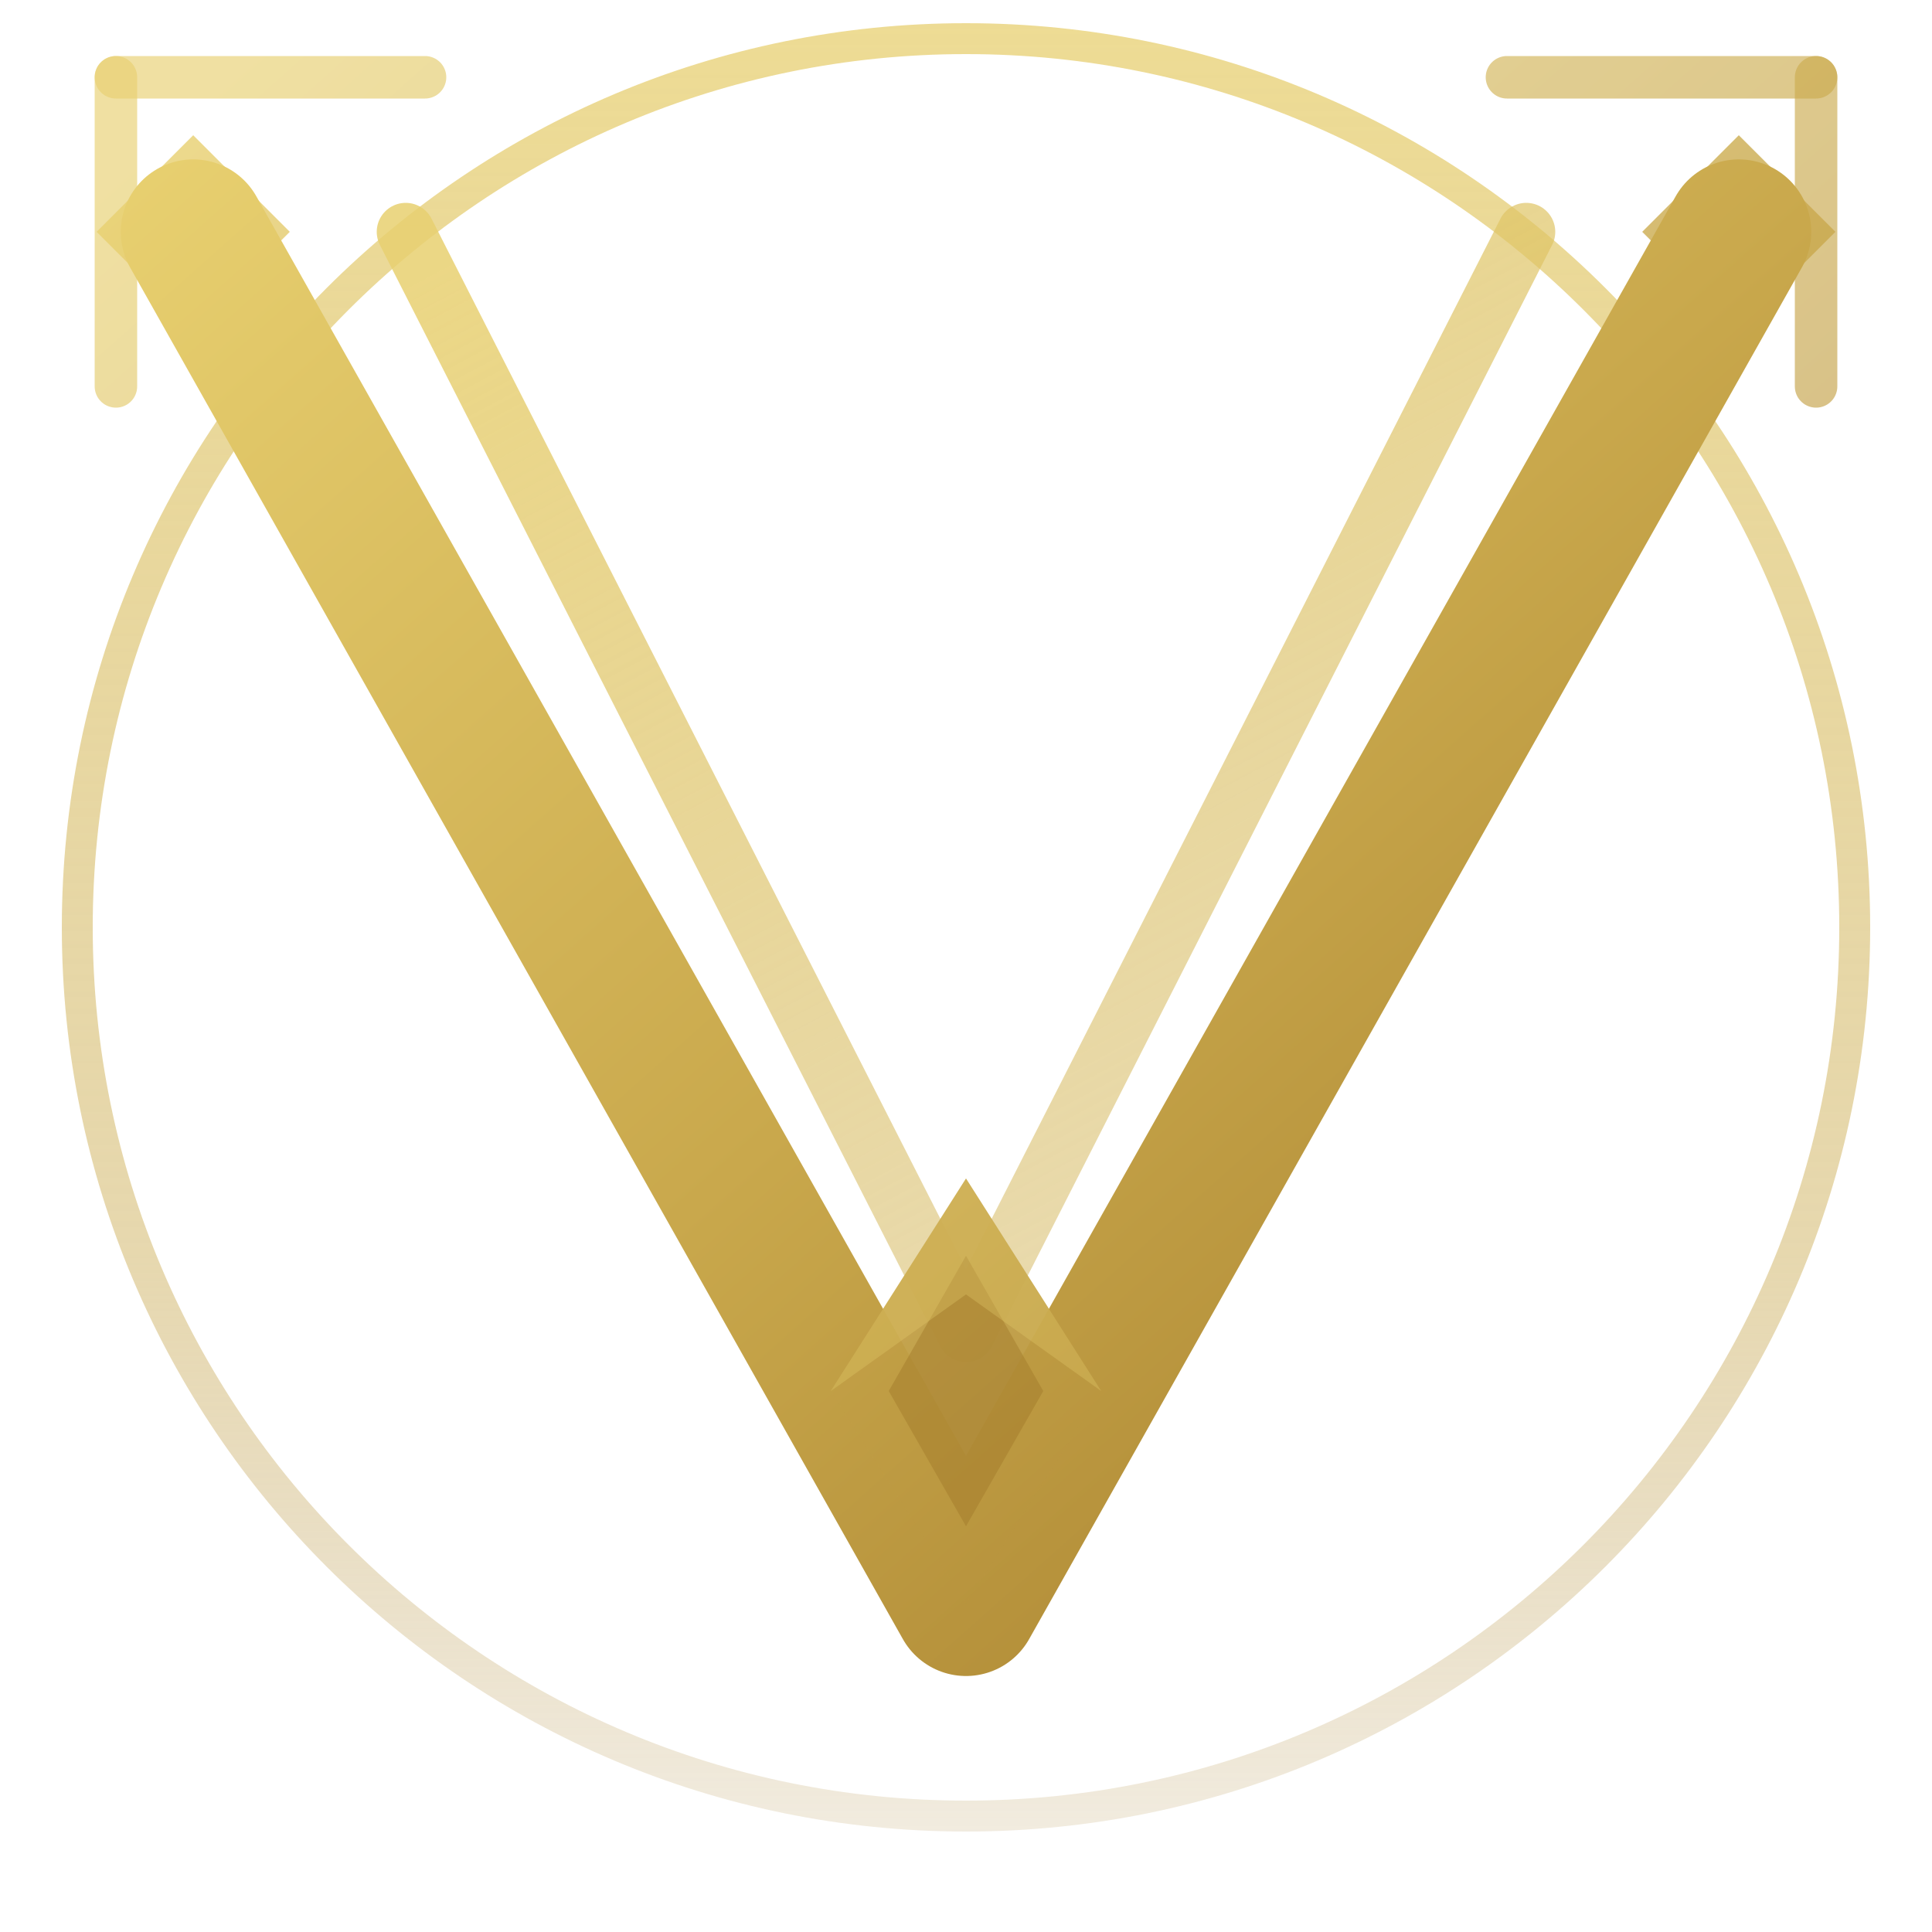
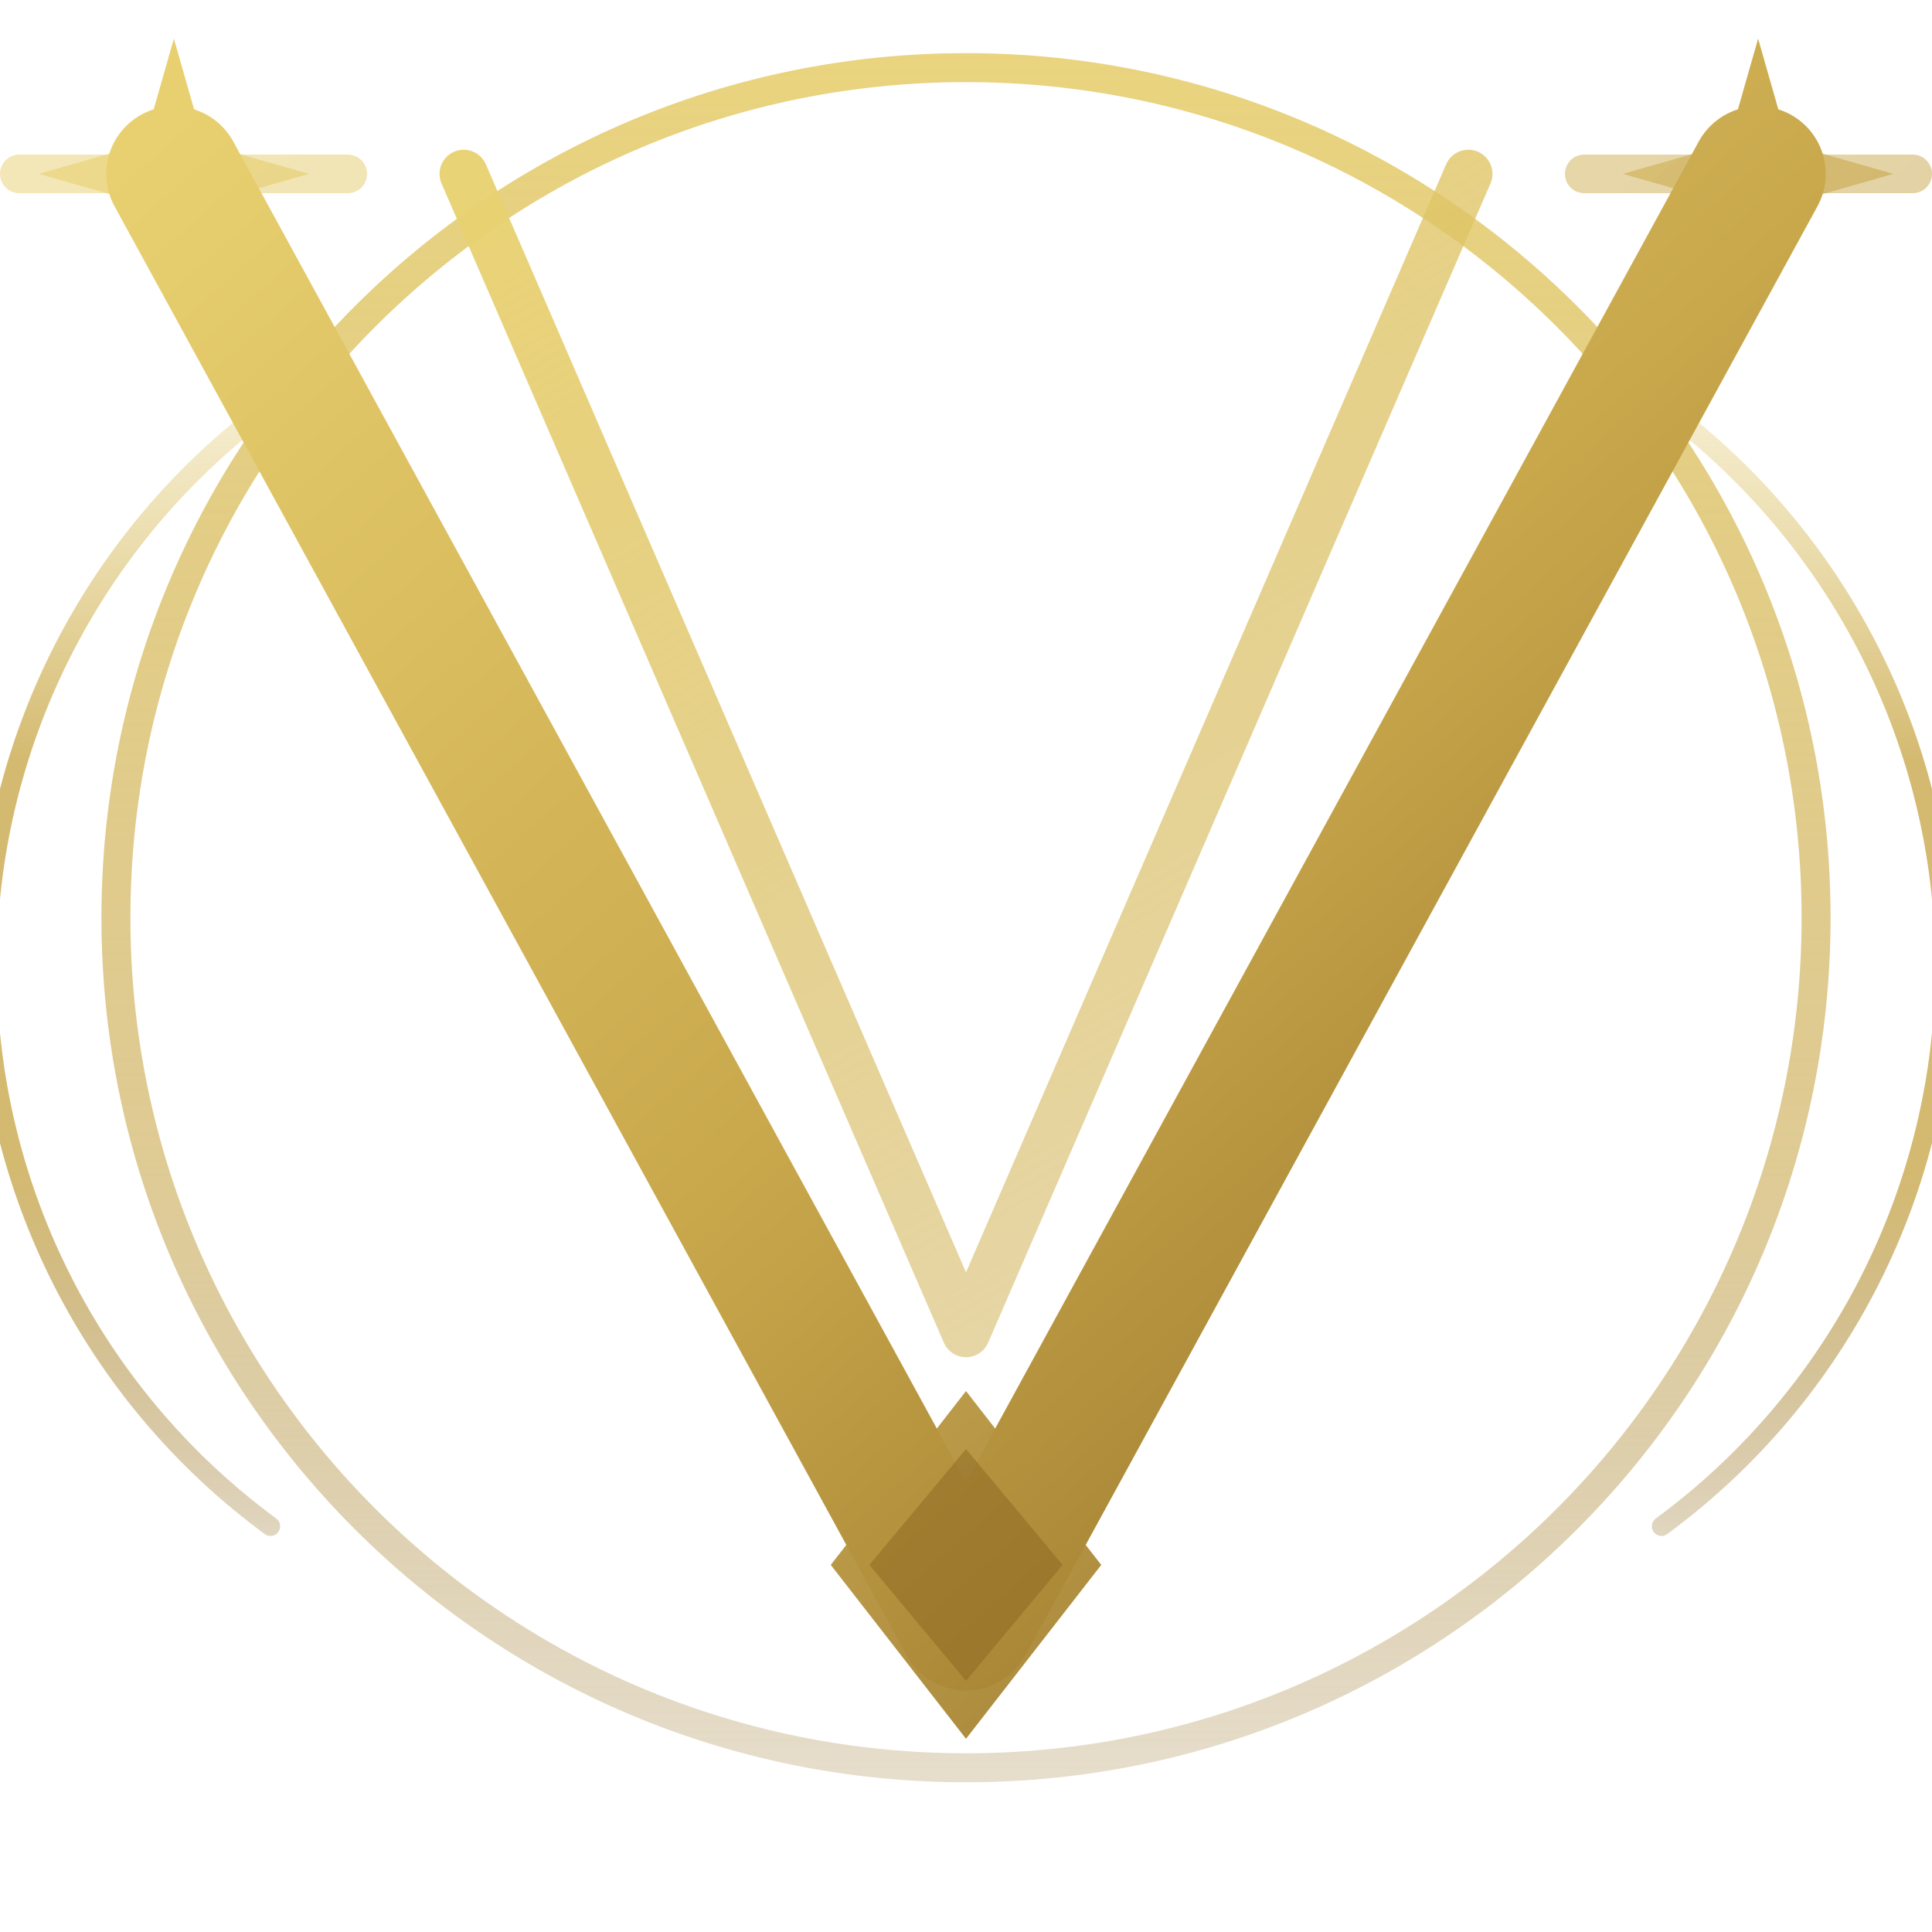
- <svg xmlns="http://www.w3.org/2000/svg" width="32" height="32" viewBox="0 0 100 100" fill="none">
+ <svg xmlns="http://www.w3.org/2000/svg" width="32" height="32" viewBox="0 0 200 200" fill="none">
  <defs>
-     <linearGradient id="g" x1="10" y1="5" x2="90" y2="95" gradientUnits="userSpaceOnUse">
+     <linearGradient id="a" x1="20" y1="10" x2="180" y2="190" gradientUnits="userSpaceOnUse">
      <stop offset="0%" stop-color="#e8d070" />
      <stop offset="50%" stop-color="#c9a84c" />
-       <stop offset="100%" stop-color="#a07828" />
+       <stop offset="100%" stop-color="#8a6520" />
    </linearGradient>
-     <linearGradient id="gi" x1="30" y1="10" x2="70" y2="85" gradientUnits="userSpaceOnUse">
-       <stop offset="0%" stop-color="#e8d070" stop-opacity="0.85" />
-       <stop offset="100%" stop-color="#c9a84c" stop-opacity="0.35" />
+     <linearGradient id="b" x1="60" y1="20" x2="140" y2="160" gradientUnits="userSpaceOnUse">
+       <stop offset="0%" stop-color="#e8d070" stop-opacity="0.95" />
+       <stop offset="100%" stop-color="#c9a84c" stop-opacity="0.4" />
    </linearGradient>
-     <linearGradient id="ga" x1="50" y1="0" x2="50" y2="100" gradientUnits="userSpaceOnUse">
-       <stop offset="0%" stop-color="#e8d070" stop-opacity="0.75" />
-       <stop offset="65%" stop-color="#c9a84c" stop-opacity="0.45" />
-       <stop offset="100%" stop-color="#a07828" stop-opacity="0.1" />
+     <linearGradient id="c" x1="100" y1="0" x2="100" y2="200" gradientUnits="userSpaceOnUse">
+       <stop offset="0%" stop-color="#e8d070" stop-opacity="0.9" />
+       <stop offset="60%" stop-color="#c9a84c" stop-opacity="0.6" />
+       <stop offset="100%" stop-color="#8a6520" stop-opacity="0.15" />
+     </linearGradient>
+     <linearGradient id="d" x1="0" y1="30" x2="0" y2="170" gradientUnits="userSpaceOnUse">
+       <stop offset="0%" stop-color="#e8d070" stop-opacity="0.15" />
+       <stop offset="35%" stop-color="#c9a84c" stop-opacity="0.8" />
+       <stop offset="65%" stop-color="#c9a84c" stop-opacity="0.8" />
+       <stop offset="100%" stop-color="#8a6520" stop-opacity="0.15" />
    </linearGradient>
  </defs>
-   <circle cx="50" cy="48" r="46" stroke="url(#ga)" stroke-width="1.6" fill="none" />
-   <line x1="6" y1="4" x2="6" y2="20" stroke="url(#g)" stroke-width="2.2" stroke-linecap="round" opacity="0.65" />
-   <line x1="6" y1="4" x2="22" y2="4" stroke="url(#g)" stroke-width="2.2" stroke-linecap="round" opacity="0.65" />
-   <line x1="94" y1="4" x2="94" y2="20" stroke="url(#g)" stroke-width="2.2" stroke-linecap="round" opacity="0.65" />
-   <line x1="78" y1="4" x2="94" y2="4" stroke="url(#g)" stroke-width="2.2" stroke-linecap="round" opacity="0.65" />
-   <path d="M 10 7  L 15 12 L 10 17 L 5  12 Z" fill="url(#g)" opacity="0.8" />
-   <path d="M 90 7  L 95 12 L 90 17 L 85 12 Z" fill="url(#g)" opacity="0.8" />
-   <path d="M 10 12 L 50 83 L 90 12" stroke="url(#g)" stroke-width="7.5" stroke-linecap="round" stroke-linejoin="round" />
-   <path d="M 21 12 L 50 69 L 79 12" stroke="url(#gi)" stroke-width="3" stroke-linecap="round" stroke-linejoin="round" />
-   <path d="M 50 61 L 57 72 L 50 83 L 43 72 Z" fill="url(#g)" opacity="0.95" />
-   <path d="M 50 65 L 54 72 L 50 79 L 46 72 Z" fill="#a07828" opacity="0.45" />
-   <path d="M 50 61 L 57 72 L 50 67 L 43 72 Z" fill="#e8d070" opacity="0.3" />
+   <circle cx="100" cy="95" r="88" stroke="url(#c)" stroke-width="3" fill="none" />
+   <path d="M 28 42 A 72 72 0 0 0 28 158" stroke="url(#d)" stroke-width="2" stroke-linecap="round" fill="none" />
+   <path d="M 172 42 A 72 72 0 0 1 172 158" stroke="url(#d)" stroke-width="2" stroke-linecap="round" fill="none" />
+   <path d="M 18 18 L 100 168 L 182 18" stroke="url(#a)" stroke-width="14" stroke-linecap="round" stroke-linejoin="round" />
+   <path d="M 48 18 L 100 138 L 152 18" stroke="url(#b)" stroke-width="5" stroke-linecap="round" stroke-linejoin="round" />
+   <path d="M 18 4  L 22 18 L 18 32 L 14 18 Z" fill="url(#a)" />
+   <path d="M 4  18 L 18 22 L 32 18 L 18 14 Z" fill="url(#a)" opacity="0.6" />
+   <path d="M 182 4  L 186 18 L 182 32 L 178 18 Z" fill="url(#a)" />
+   <path d="M 168 18 L 182 22 L 196 18 L 182 14 Z" fill="url(#a)" opacity="0.6" />
+   <path d="M 100 144 L 114 162 L 100 180 L 86 162 Z" fill="url(#a)" opacity="0.95" />
+   <path d="M 100 150 L 110 162 L 100 174 L 90 162 Z" fill="#8a6520" opacity="0.5" />
+   <line x1="2" y1="18" x2="36" y2="18" stroke="url(#a)" stroke-width="4" stroke-linecap="round" opacity="0.5" />
+   <line x1="164" y1="18" x2="198" y2="18" stroke="url(#a)" stroke-width="4" stroke-linecap="round" opacity="0.5" />
</svg>
